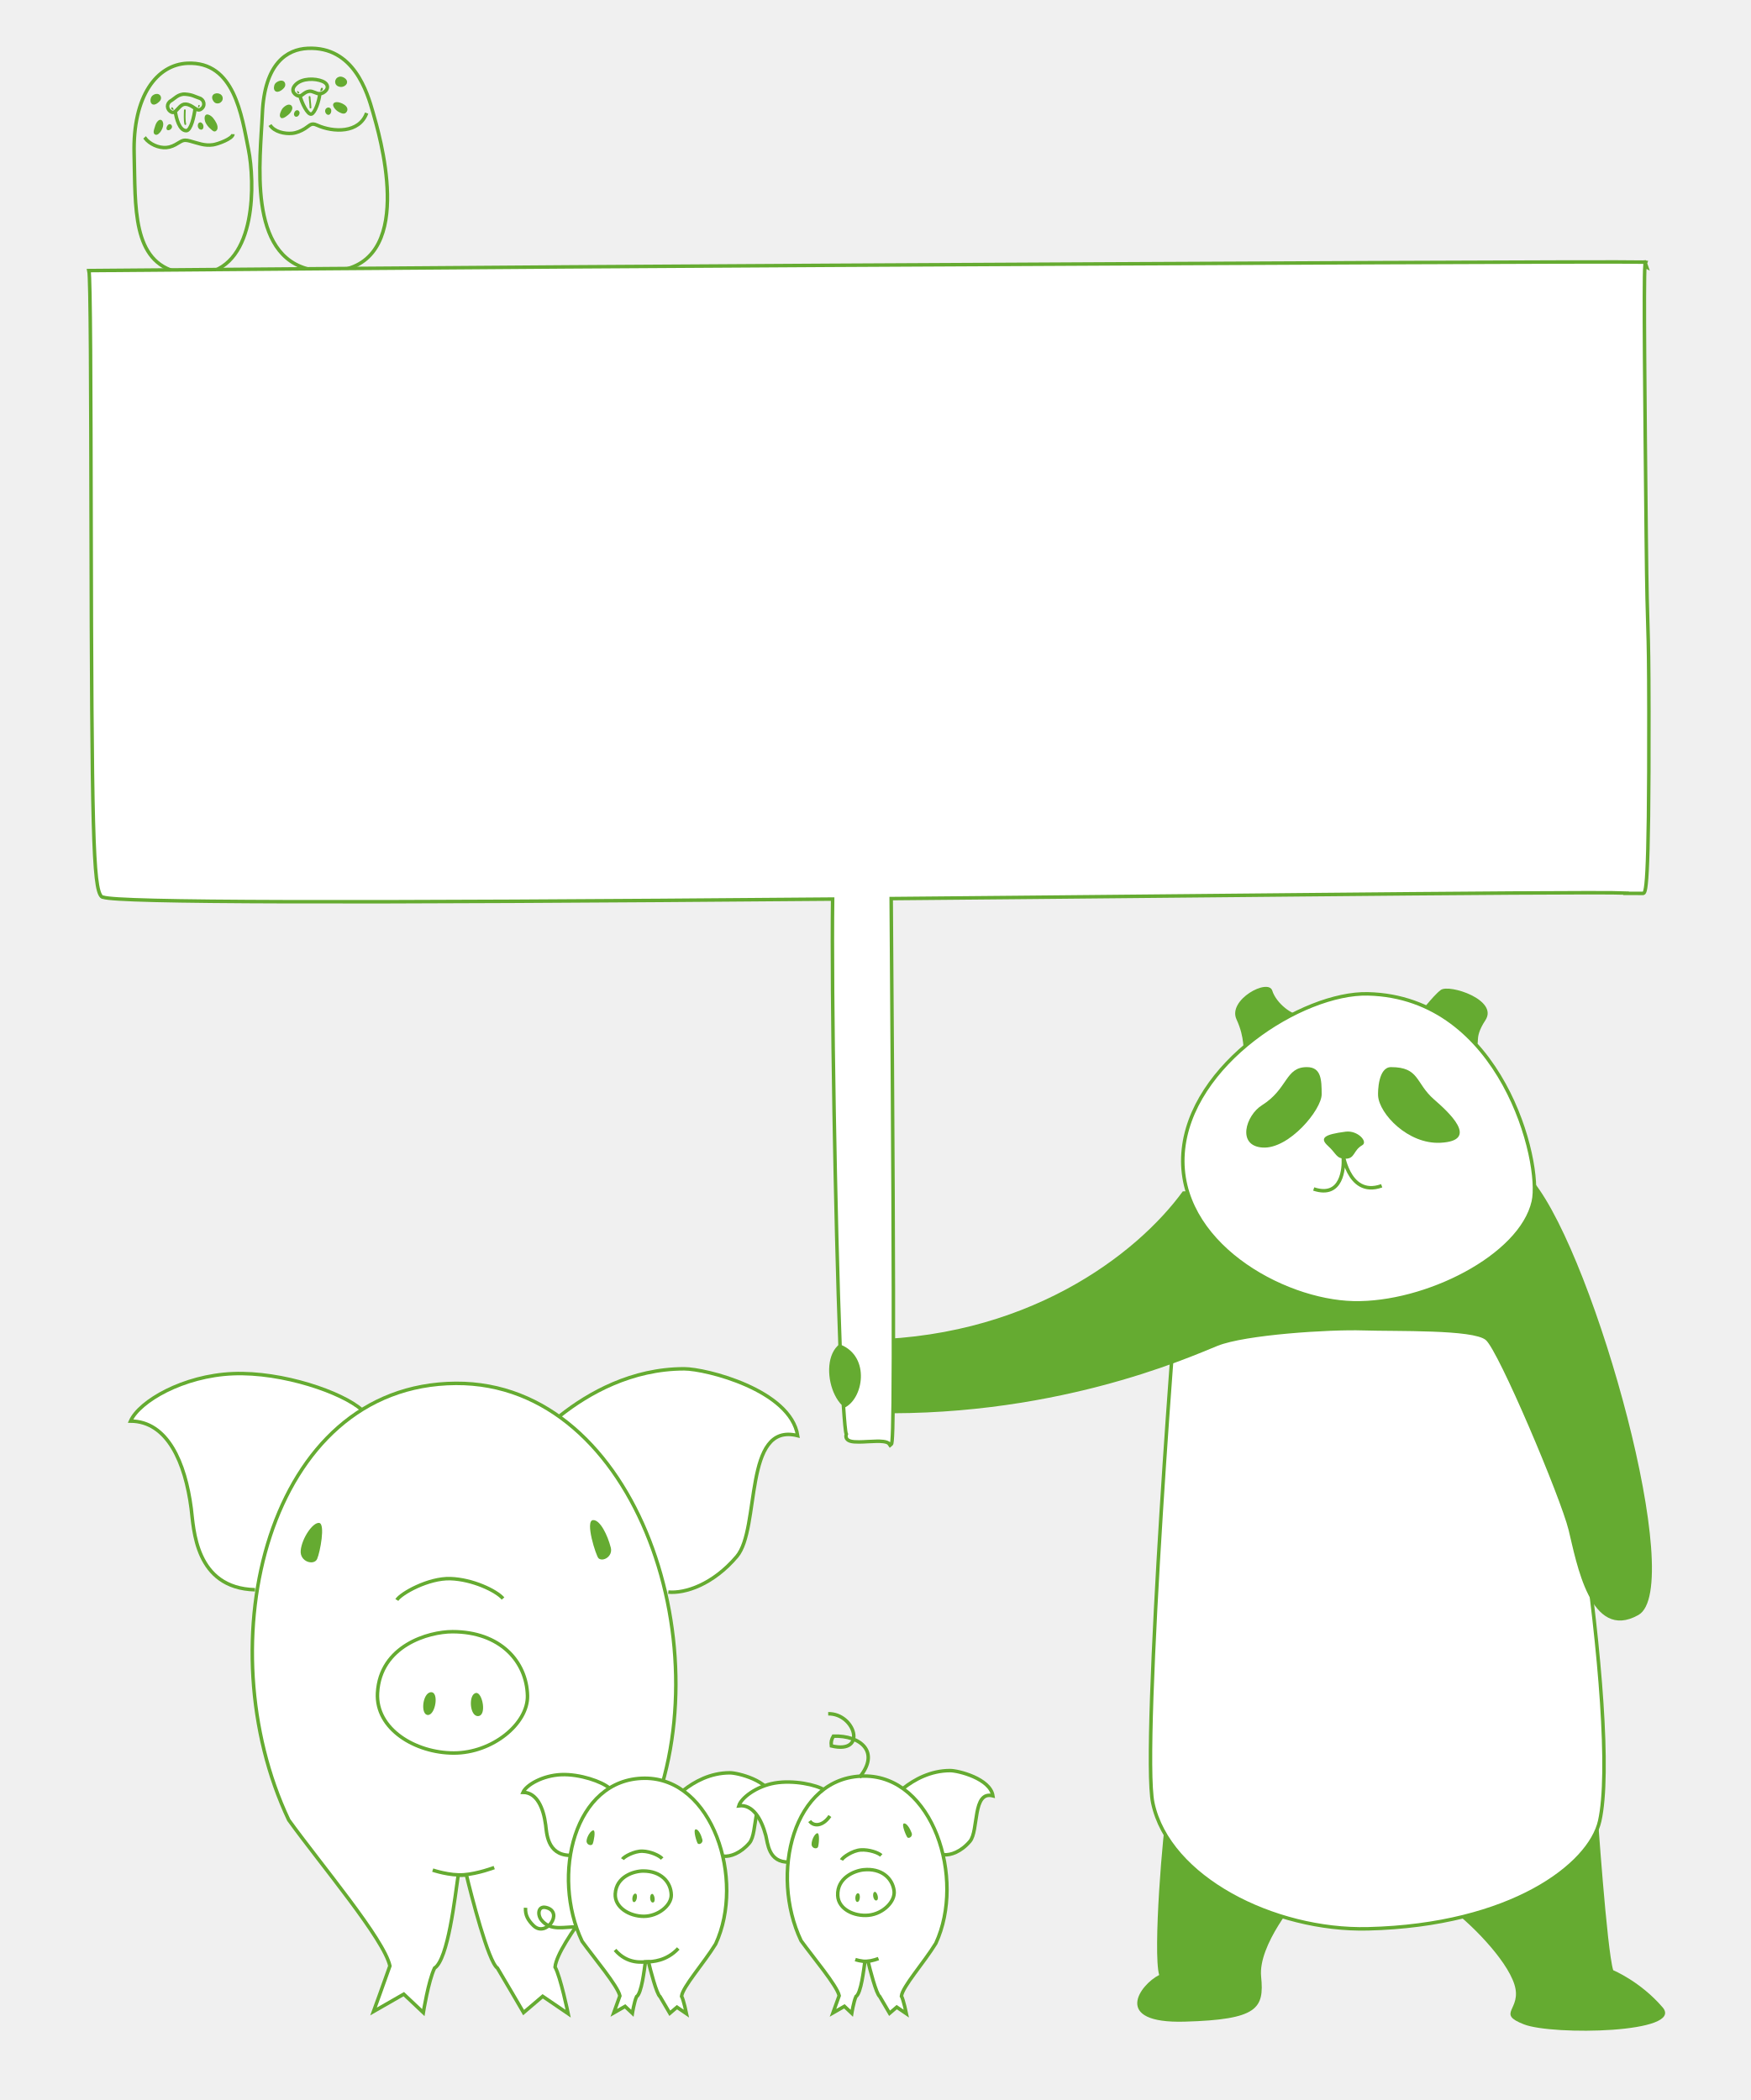
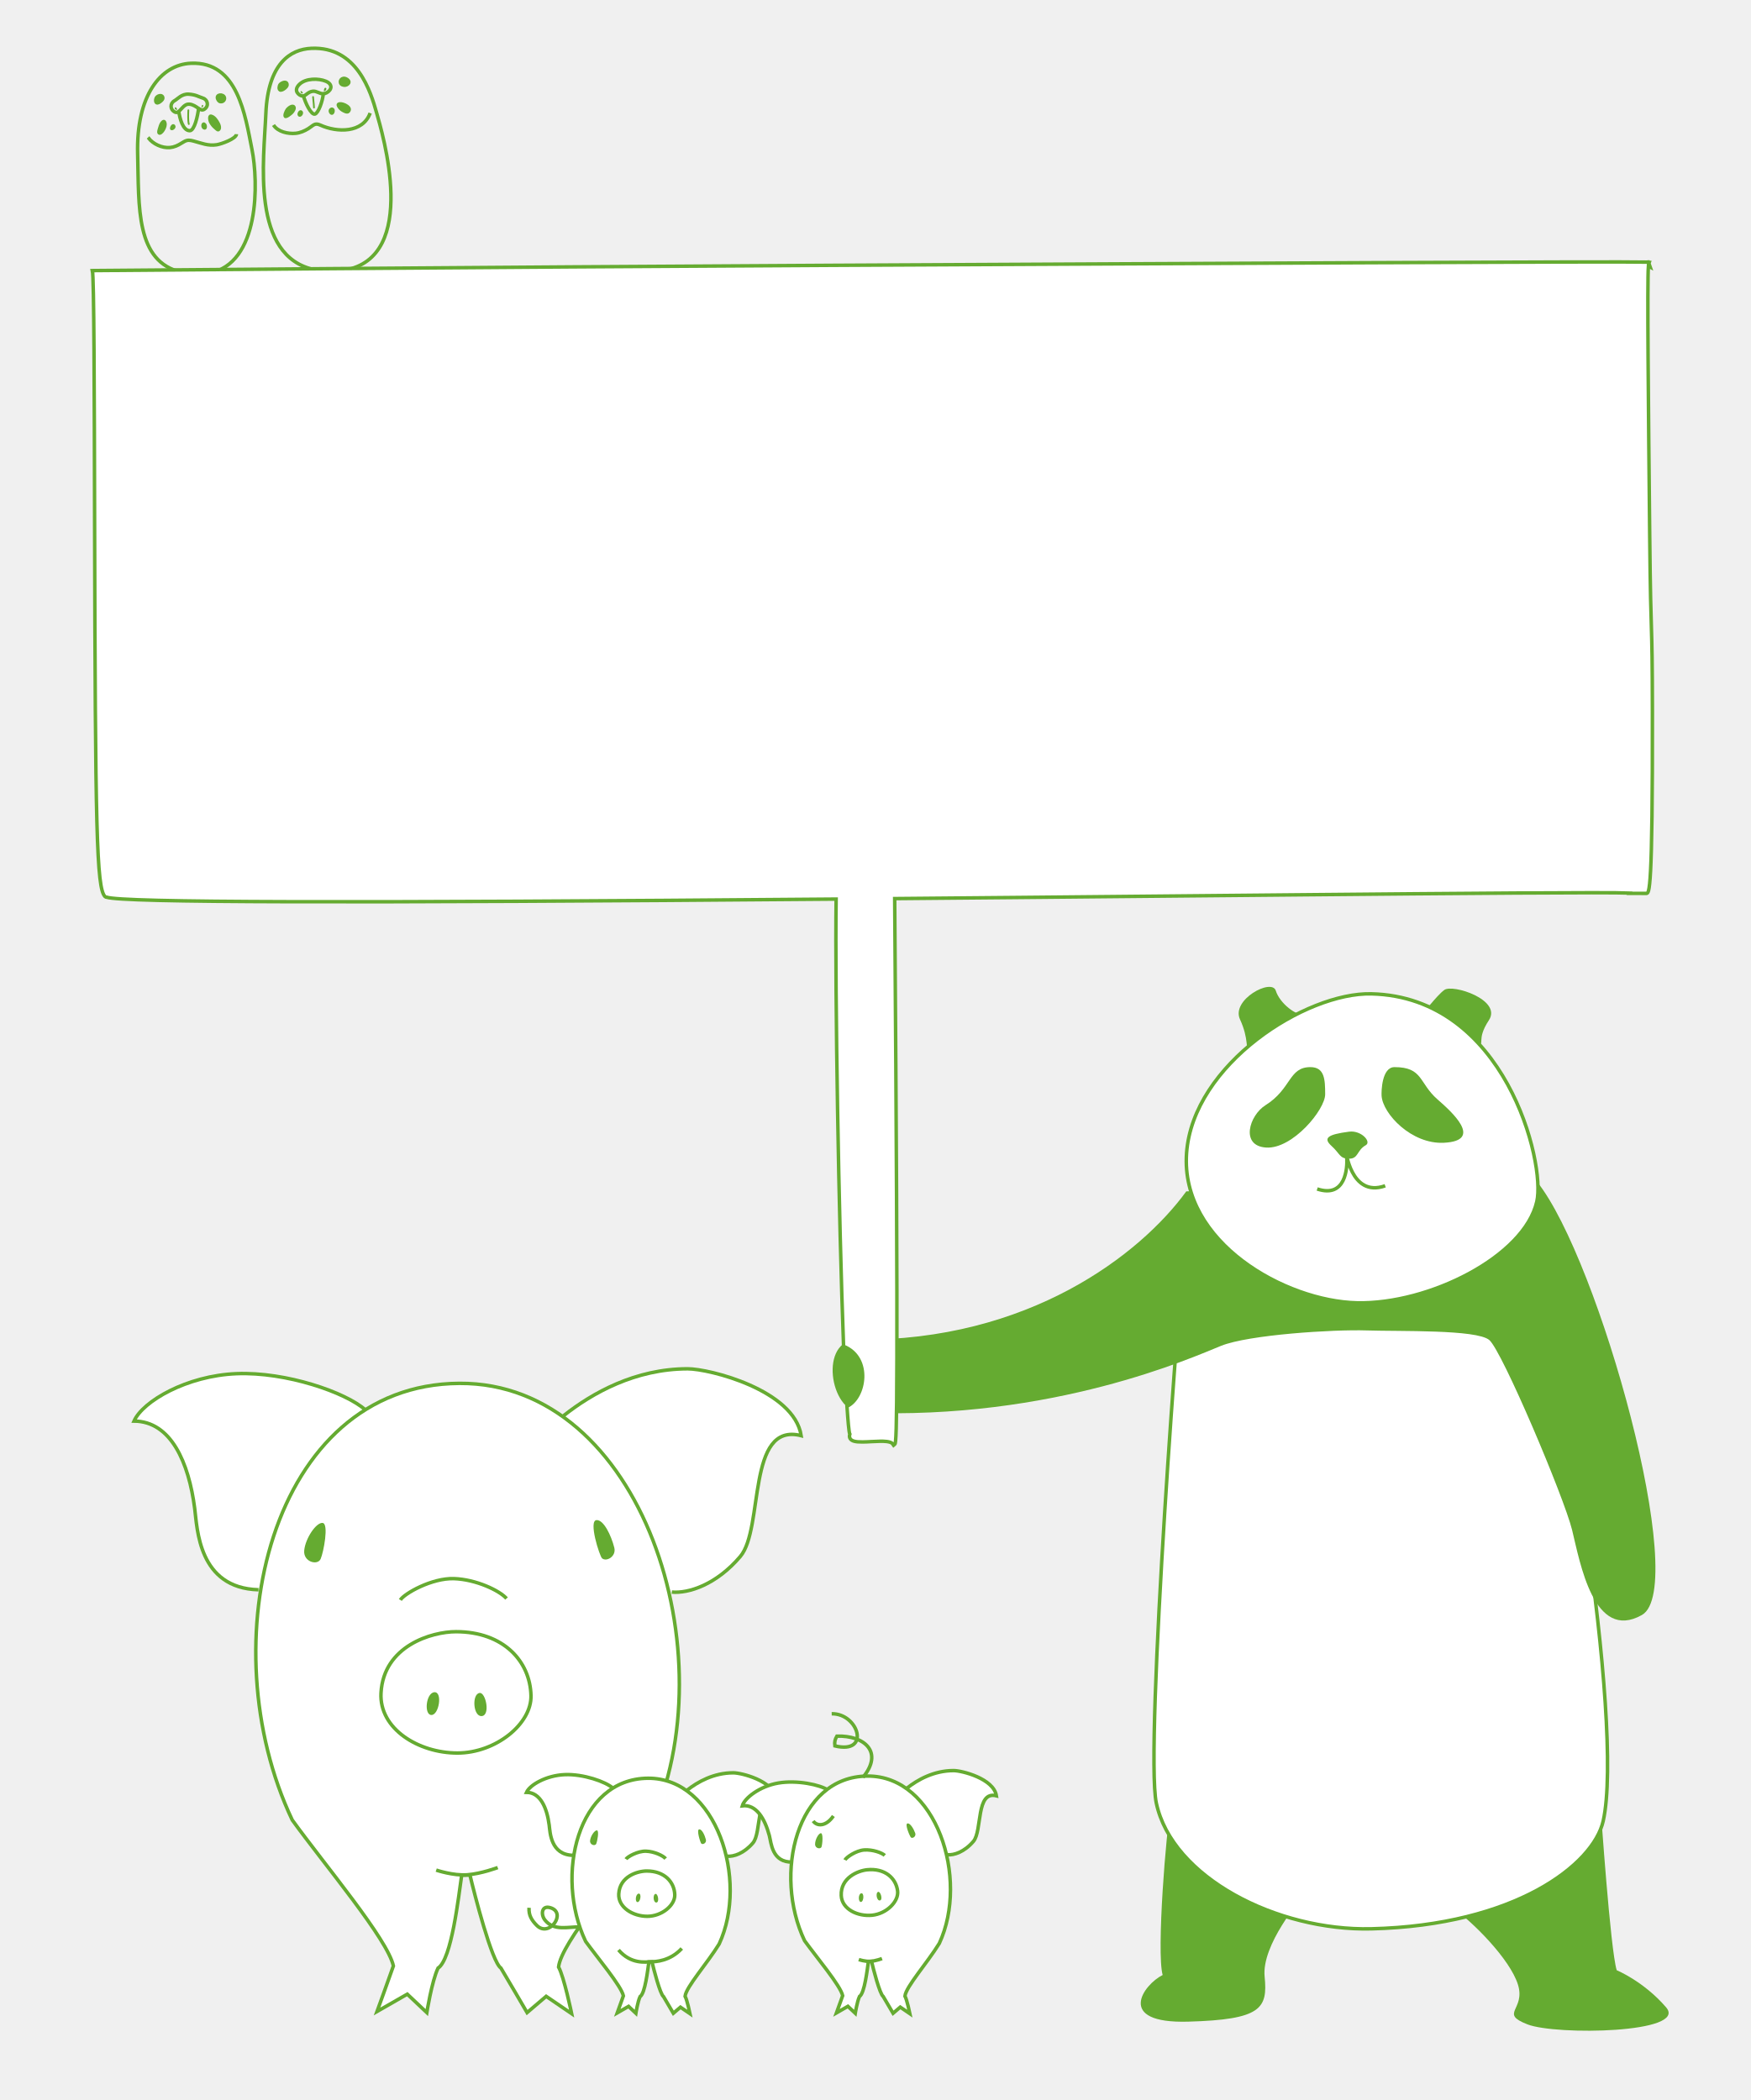
<svg xmlns="http://www.w3.org/2000/svg" version="1.1" x="0px" y="0px" width="500px" height="600px" viewBox="0 0 500 600" enable-background="new 0 0 500 600" xml:space="preserve">
  <g>
    <g>
-       <path fill="#FFFFFF" stroke="#65AB31" stroke-miterlimit="10" d="M103.324,402.792c-5.489-4.914-22.561-10.893-36.782-10.312     c-14.219,0.578-26.752,7.886-29.258,13.541c10.589,0.076,15.636,11.892,17.331,24.973c0.743,5.733,1.039,22.757,18.233,23.227" />
-       <path fill="#FFFFFF" stroke="#65AB31" stroke-miterlimit="10" d="M159.974,404.495c8.186-6.48,20.488-13.408,35.476-13.408     c6.14,0,30.357,6.034,32.404,19.104c-15.688-4.02-10.573,26.477-17.395,34.521c-6.823,8.042-14.783,10.611-19.558,10.167" />
-       <path fill="#FFFFFF" stroke="#65AB31" stroke-miterlimit="10" d="M130.216,395.244c-53.936,0.32-71.604,74.39-47.737,124.76     c9.301,12.865,27.236,34.064,28.892,41.691c-1.459,4.187-4.679,13.019-4.679,13.019l8.646-4.956l5.58,5.267     c0,0,1.431-8.989,3.202-12.709c3.889-2.478,5.864-20.458,6.756-26.54c0.386,0,1.859,0,2.361-0.04     c1.317,5.504,6.233,24.819,8.855,26.58c1.375,2.274,7.467,12.709,7.467,12.709l5.453-4.648l7.278,4.959     c0,0-2.183-10.538-3.74-13.33c0.803-7.129,16.921-25.106,26.065-39.984C207.398,472.735,182.289,394.934,130.216,395.244z" />
-       <path fill="none" stroke="#65AB31" stroke-miterlimit="10" d="M129.252,466.199c-6.877,0-20.683,3.998-21.42,17.496     c-0.563,10.323,10.809,17.17,21.813,17.17c11.008,0,21.228-8.365,21.028-16.408C150.427,474.648,142.813,466.199,129.252,466.199     z" />
-       <path fill="#65AB31" d="M123.06,483.491c-2.4,0.209-3.014,6.505-0.82,6.505C124.43,489.996,125.469,483.281,123.06,483.491z" />
-       <path fill="#65AB31" d="M136.032,483.7c-2.309,0.21-1.93,6.818,0.581,6.609C139.121,490.1,137.771,483.544,136.032,483.7z" />
-       <path fill="#65AB31" d="M91.166,435.122c-1.806-0.225-4.938,4.366-5.269,7.874c-0.311,3.283,3.834,4.376,4.689,2.42     C91.444,443.463,92.973,435.35,91.166,435.122z" />
-       <path fill="#65AB31" d="M169.422,434.313c2.021-0.078,4.141,4.325,5.047,7.871c0.636,2.495-2.231,4.136-3.498,3.046     C170.279,444.631,166.983,434.406,169.422,434.313z" />
-       <path fill="none" stroke="#65AB31" stroke-miterlimit="10" d="M113.356,457.133c1.159-1.857,9.012-6.302,15.308-6.095     c6.301,0.207,13.039,3.409,15.027,5.681" />
-       <path fill="none" stroke="#65AB31" stroke-miterlimit="10" d="M141.168,533.593c0,0-4.65,1.757-8.681,2.064     c-4.027,0.311-8.886-1.343-8.886-1.343" />
-       <path fill="none" stroke="#65AB31" stroke-miterlimit="10" d="M176.712,533.489c4.741,3.748,13.483,18.594,0.313,18.644     c-10.321,0.041,0.919-12.327,6.221-2.208c2.074,3.96-0.921,9.681-5.294,10.221" />
+       <path fill="#FFFFFF" stroke="#65AB31" stroke-miterlimit="10" d="M104.324,402.792c-5.489-4.914-22.561-10.893-36.782-10.312     c-14.219,0.578-26.752,7.886-29.258,13.541c10.589,0.076,15.636,11.892,17.331,24.973c0.743,5.733,1.039,22.757,18.233,23.227" />
+       <path fill="#FFFFFF" stroke="#65AB31" stroke-miterlimit="10" d="M160.974,404.495c8.186-6.48,20.488-13.408,35.476-13.408     c6.14,0,30.357,6.034,32.404,19.104c-15.688-4.02-10.573,26.477-17.395,34.521c-6.823,8.042-14.783,10.611-19.558,10.167" />
+       <path fill="#FFFFFF" stroke="#65AB31" stroke-miterlimit="10" d="M131.216,395.244c-53.936,0.32-71.604,74.39-47.737,124.76     c9.301,12.865,27.236,34.064,28.892,41.691c-1.459,4.187-4.679,13.019-4.679,13.019l8.646-4.956l5.58,5.267     c0,0,1.431-8.989,3.202-12.709c3.889-2.478,5.864-20.458,6.756-26.54c0.386,0,1.859,0,2.361-0.04     c1.317,5.504,6.233,24.819,8.855,26.58c1.375,2.274,7.467,12.709,7.467,12.709l5.453-4.648l7.278,4.959     c0,0-2.183-10.538-3.74-13.33c0.803-7.129,16.921-25.106,26.065-39.984C208.398,472.735,183.289,394.934,131.216,395.244z" />
+       <path fill="none" stroke="#65AB31" stroke-miterlimit="10" d="M130.252,466.199c-6.877,0-20.683,3.998-21.42,17.496     c-0.563,10.323,10.809,17.17,21.813,17.17c11.008,0,21.228-8.365,21.028-16.408C151.427,474.648,143.813,466.199,130.252,466.199     z" />
+       <path fill="#65AB31" d="M124.06,483.491c-2.4,0.209-3.014,6.505-0.82,6.505C125.43,489.996,126.469,483.281,124.06,483.491z" />
+       <path fill="#65AB31" d="M137.032,483.7c-2.309,0.21-1.93,6.818,0.581,6.609C140.121,490.1,138.771,483.544,137.032,483.7z" />
+       <path fill="#65AB31" d="M92.166,435.122c-1.806-0.225-4.938,4.366-5.269,7.874c-0.311,3.283,3.834,4.376,4.689,2.42     C92.444,443.463,93.973,435.35,92.166,435.122z" />
+       <path fill="#65AB31" d="M170.422,434.313c2.021-0.078,4.141,4.325,5.047,7.871c0.636,2.495-2.231,4.136-3.498,3.046     C171.279,444.631,167.983,434.406,170.422,434.313z" />
+       <path fill="none" stroke="#65AB31" stroke-miterlimit="10" d="M114.356,457.133c1.159-1.857,9.012-6.302,15.308-6.095     c6.301,0.207,13.039,3.409,15.027,5.681" />
+       <path fill="none" stroke="#65AB31" stroke-miterlimit="10" d="M142.168,533.593c0,0-4.65,1.757-8.681,2.064     c-4.027,0.311-8.886-1.343-8.886-1.343" />
+       <path fill="none" stroke="#65AB31" stroke-miterlimit="10" d="M177.712,533.489c4.741,3.748,13.483,18.594,0.313,18.644     c-10.321,0.041,0.919-12.327,6.221-2.208c2.074,3.96-0.921,9.681-5.294,10.221" />
    </g>
    <g>
-       <path fill="#FFFFFF" stroke="#65AB31" stroke-miterlimit="10" d="M174.06,510.889c-2.049-1.834-8.426-4.067-13.738-3.851     c-5.31,0.214-9.99,2.944-10.927,5.057c3.954,0.028,5.84,4.441,6.473,9.33c0.278,2.14,0.389,8.499,6.812,8.673" />
-       <path fill="#FFFFFF" stroke="#65AB31" stroke-miterlimit="10" d="M195.218,511.524c3.058-2.42,7.653-5.007,13.251-5.007     c2.293,0,11.339,2.254,12.104,7.137c-5.862-1.504-3.95,9.888-6.498,12.893c-2.549,3.003-5.521,3.965-7.306,3.796" />
-       <path fill="#FFFFFF" stroke="#65AB31" stroke-miterlimit="10" d="M184.104,508.07c-20.143,0.118-26.743,27.786-17.829,46.6     c3.474,4.805,10.173,12.721,10.791,15.569c-0.545,1.565-1.746,4.863-1.746,4.863l3.228-1.853l2.084,1.969     c0,0,0.535-3.356,1.196-4.747c1.453-0.926,2.19-7.642,2.523-9.912c0.144,0,0.694,0,0.883-0.016     c0.491,2.055,2.327,9.27,3.307,9.928c0.513,0.851,2.789,4.747,2.789,4.747l2.037-1.736l2.719,1.853c0,0-0.817-3.938-1.398-4.979     c0.3-2.662,6.319-9.377,9.736-14.934C212.932,537.015,203.554,507.954,184.104,508.07z" />
-       <path fill="none" stroke="#65AB31" stroke-miterlimit="10" d="M183.744,534.572c-2.568,0-7.725,1.494-7.999,6.536     c-0.212,3.854,4.037,6.412,8.146,6.412c4.11,0,7.929-3.127,7.853-6.127C191.653,537.729,188.81,534.572,183.744,534.572z" />
-       <path fill="#65AB31" d="M181.431,541.029c-0.896,0.079-1.125,2.431-0.307,2.431C181.943,543.46,182.332,540.951,181.431,541.029z     " />
-       <path fill="#65AB31" d="M186.277,541.108c-0.862,0.078-0.721,2.549,0.216,2.47C187.431,543.5,186.927,541.05,186.277,541.108z" />
-       <path fill="#65AB31" d="M169.52,522.967c-0.675-0.086-1.845,1.63-1.968,2.939c-0.115,1.227,1.432,1.633,1.751,0.903     C169.623,526.08,170.193,523.05,169.52,522.967z" />
-       <path fill="#65AB31" d="M198.747,522.661c0.756-0.028,1.547,1.617,1.886,2.942c0.236,0.931-0.833,1.544-1.307,1.136     C199.067,526.517,197.836,522.699,198.747,522.661z" />
-       <path fill="none" stroke="#65AB31" stroke-miterlimit="10" d="M177.807,531.186c0.434-0.694,3.367-2.354,5.719-2.276     c2.352,0.076,4.869,1.274,5.612,2.122" />
-       <path fill="none" stroke="#65AB31" stroke-miterlimit="10" d="M193.742,556.701c-3.363,3.651-7.507,3.782-8.788,3.815     c-1.51,0.035-5.673,0.797-9.275-3.384" />
-       <path fill="none" stroke="#65AB31" stroke-miterlimit="10" d="M164.726,550.554c-3.408-0.101-7.465,1.292-10.061-1.961     c-1.218-1.526-1.001-4.169,1.359-3.578c5.088,1.271-0.069,8.684-3.646,5.147c-1.502-1.483-2.4-2.955-2.257-5.087" />
+       <path fill="#FFFFFF" stroke="#65AB31" stroke-miterlimit="10" d="M175.06,510.889c-2.049-1.834-8.426-4.067-13.738-3.851     c-5.31,0.214-9.99,2.944-10.927,5.057c3.954,0.028,5.84,4.441,6.473,9.33c0.278,2.14,0.389,8.499,6.812,8.673" />
+       <path fill="#FFFFFF" stroke="#65AB31" stroke-miterlimit="10" d="M196.218,511.524c3.058-2.42,7.653-5.007,13.251-5.007     c2.293,0,11.339,2.254,12.104,7.137c-5.862-1.504-3.95,9.888-6.498,12.893c-2.549,3.003-5.521,3.965-7.306,3.796" />
+       <path fill="#FFFFFF" stroke="#65AB31" stroke-miterlimit="10" d="M185.104,508.07c-20.143,0.118-26.743,27.786-17.829,46.6     c3.474,4.805,10.173,12.721,10.791,15.569c-0.545,1.565-1.746,4.863-1.746,4.863l3.228-1.853l2.084,1.969     c0,0,0.535-3.356,1.196-4.747c1.453-0.926,2.19-7.642,2.523-9.912c0.144,0,0.694,0,0.883-0.016     c0.491,2.055,2.327,9.27,3.307,9.928c0.513,0.851,2.789,4.747,2.789,4.747l2.037-1.736l2.719,1.853c0,0-0.817-3.938-1.398-4.979     c0.3-2.662,6.319-9.377,9.736-14.934C213.932,537.015,204.554,507.954,185.104,508.07z" />
+       <path fill="none" stroke="#65AB31" stroke-miterlimit="10" d="M184.744,534.572c-2.568,0-7.725,1.494-7.999,6.536     c-0.212,3.854,4.037,6.412,8.146,6.412c4.11,0,7.929-3.127,7.853-6.127C192.653,537.729,189.81,534.572,184.744,534.572z" />
+       <path fill="#65AB31" d="M182.431,541.029c-0.896,0.079-1.125,2.431-0.307,2.431C182.943,543.46,183.332,540.951,182.431,541.029z     " />
+       <path fill="#65AB31" d="M187.277,541.108c-0.862,0.078-0.721,2.549,0.216,2.47C188.431,543.5,187.927,541.05,187.277,541.108z" />
+       <path fill="#65AB31" d="M170.52,522.967c-0.675-0.086-1.845,1.63-1.968,2.939c-0.115,1.227,1.432,1.633,1.751,0.903     C170.623,526.08,171.193,523.05,170.52,522.967z" />
+       <path fill="#65AB31" d="M199.747,522.661c0.756-0.028,1.547,1.617,1.886,2.942c0.236,0.931-0.833,1.544-1.307,1.136     C200.067,526.517,198.836,522.699,199.747,522.661z" />
+       <path fill="none" stroke="#65AB31" stroke-miterlimit="10" d="M178.807,531.186c0.434-0.694,3.367-2.354,5.719-2.276     c2.352,0.076,4.869,1.274,5.612,2.122" />
+       <path fill="none" stroke="#65AB31" stroke-miterlimit="10" d="M194.742,556.701c-3.363,3.651-7.507,3.782-8.788,3.815     c-1.51,0.035-5.673,0.797-9.275-3.384" />
+       <path fill="none" stroke="#65AB31" stroke-miterlimit="10" d="M165.726,550.554c-3.408-0.101-7.465,1.292-10.061-1.961     c-1.218-1.526-1.001-4.169,1.359-3.578c5.088,1.271-0.069,8.684-3.646,5.147c-1.502-1.483-2.4-2.955-2.257-5.087" />
    </g>
    <g>
-       <path fill="#FFFFFF" stroke="#65AB31" stroke-miterlimit="10" d="M235.558,511.479c-2.294-1.564-8.968-2.955-14.255-2.039     c-5.284,0.918-9.607,4.268-10.266,6.506c3.962-0.495,6.43,3.671,7.709,8.477c0.561,2.106,0.72,7.787,6.678,7.596" />
-       <path fill="#FFFFFF" stroke="#65AB31" stroke-miterlimit="10" d="M258.022,510.935c3.086-2.44,7.725-5.053,13.375-5.053     c2.313,0,11.443,2.274,12.214,7.202c-5.915-1.517-3.985,9.98-6.557,13.012c-2.571,3.033-5.572,4-7.374,3.83" />
-       <path fill="#FFFFFF" stroke="#65AB31" stroke-miterlimit="10" d="M246.806,507.446c-20.33,0.121-26.992,28.044-17.993,47.031     c3.505,4.851,10.266,12.843,10.889,15.717c-0.55,1.577-1.764,4.908-1.764,4.908l3.261-1.87l2.102,1.986     c0,0,0.54-3.39,1.209-4.792c1.467-0.935,2.208-7.71,2.546-10.004c0.145,0,0.699,0,0.892-0.015     c0.494,2.074,2.349,9.354,3.336,10.019c0.52,0.857,2.816,4.792,2.816,4.792l2.054-1.754l2.746,1.87c0,0-0.825-3.973-1.411-5.024     c0.303-2.688,6.377-9.466,9.824-15.073C275.901,536.659,266.436,507.331,246.806,507.446z" />
-       <path fill="none" stroke="#65AB31" stroke-miterlimit="10" d="M246.667,534.222c-2.579,0.26-7.606,2.281-7.372,7.371     c0.18,3.894,4.704,6.031,8.83,5.614c4.129-0.416,7.646-3.941,7.266-6.947C254.929,536.588,251.751,533.709,246.667,534.222z" />
-       <path fill="#65AB31" d="M244.998,540.941c-0.893,0.169-0.886,2.554-0.063,2.471C245.758,543.329,245.895,540.772,244.998,540.941     z" />
-       <path fill="#65AB31" d="M249.871,540.527c-0.857,0.167-0.467,2.632,0.467,2.458C251.272,542.812,250.518,540.404,249.871,540.527     z" />
-       <path fill="#65AB31" d="M233.499,523.776c-0.685-0.018-1.686,1.824-1.676,3.152c0.008,1.244,1.603,1.493,1.85,0.729     S234.186,523.792,233.499,523.776z" />
-       <path fill="#65AB31" d="M258.229,520.973c0.757-0.105,1.719,1.467,2.192,2.761c0.334,0.914-0.681,1.636-1.198,1.274     C258.943,524.812,257.321,521.099,258.229,520.973z" />
-       <path fill="none" stroke="#65AB31" stroke-miterlimit="10" d="M240.36,531.423c0.366-0.742,3.142-2.705,5.512-2.867     c2.372-0.158,5.019,0.785,5.852,1.563" />
-       <path fill="none" stroke="#65AB31" stroke-miterlimit="10" d="M250.934,559.601c0,0-1.751,0.661-3.271,0.777     c-1.519,0.118-3.351-0.505-3.351-0.505" />
-       <path fill="none" stroke="#65AB31" stroke-miterlimit="10" d="M237.05,518.855c-2.115,3.076-4.709,2.98-5.767,1.441" />
-       <path fill="none" stroke="#65AB31" stroke-miterlimit="10" d="M245.503,507.808c5.979-7.248,0.358-12.015-7.452-11.768     c-0.537,0.937-0.727,1.593-0.575,2.789c10.372,2.498,6.721-9.33-0.908-9.181" />
+       <path fill="#FFFFFF" stroke="#65AB31" stroke-miterlimit="10" d="M236.558,511.479c-2.294-1.564-8.968-2.955-14.255-2.039     c-5.284,0.918-9.607,4.268-10.266,6.506c3.962-0.495,6.43,3.671,7.709,8.477c0.561,2.106,0.72,7.787,6.678,7.596" />
+       <path fill="#FFFFFF" stroke="#65AB31" stroke-miterlimit="10" d="M259.022,510.935c3.086-2.44,7.725-5.053,13.375-5.053     c2.313,0,11.443,2.274,12.214,7.202c-5.915-1.517-3.985,9.98-6.557,13.012c-2.571,3.033-5.572,4-7.374,3.83" />
+       <path fill="#FFFFFF" stroke="#65AB31" stroke-miterlimit="10" d="M247.806,507.446c-20.33,0.121-26.992,28.044-17.993,47.031     c3.505,4.851,10.266,12.843,10.889,15.717c-0.55,1.577-1.764,4.908-1.764,4.908l3.261-1.87l2.102,1.986     c0,0,0.54-3.39,1.209-4.792c1.467-0.935,2.208-7.71,2.546-10.004c0.145,0,0.699,0,0.892-0.015     c0.494,2.074,2.349,9.354,3.336,10.019c0.52,0.857,2.816,4.792,2.816,4.792l2.054-1.754l2.746,1.87c0,0-0.825-3.973-1.411-5.024     c0.303-2.688,6.377-9.466,9.824-15.073C276.901,536.659,267.436,507.331,247.806,507.446z" />
+       <path fill="none" stroke="#65AB31" stroke-miterlimit="10" d="M247.667,534.222c-2.579,0.26-7.606,2.281-7.372,7.371     c0.18,3.894,4.704,6.031,8.83,5.614c4.129-0.416,7.646-3.941,7.266-6.947C255.929,536.588,252.751,533.709,247.667,534.222z" />
+       <path fill="#65AB31" d="M245.998,540.941c-0.893,0.169-0.886,2.554-0.063,2.471C246.758,543.329,246.895,540.772,245.998,540.941     z" />
+       <path fill="#65AB31" d="M250.871,540.527c-0.857,0.167-0.467,2.632,0.467,2.458C252.272,542.812,251.518,540.404,250.871,540.527     z" />
+       <path fill="#65AB31" d="M234.499,523.776c-0.685-0.018-1.686,1.824-1.676,3.152c0.008,1.244,1.603,1.493,1.85,0.729     S235.186,523.792,234.499,523.776z" />
+       <path fill="#65AB31" d="M259.229,520.973c0.757-0.105,1.719,1.467,2.192,2.761c0.334,0.914-0.681,1.636-1.198,1.274     C259.943,524.812,258.321,521.099,259.229,520.973z" />
+       <path fill="none" stroke="#65AB31" stroke-miterlimit="10" d="M241.36,531.423c0.366-0.742,3.142-2.705,5.512-2.867     c2.372-0.158,5.019,0.785,5.852,1.563" />
+       <path fill="none" stroke="#65AB31" stroke-miterlimit="10" d="M251.934,559.601c0,0-1.751,0.661-3.271,0.777     c-1.519,0.118-3.351-0.505-3.351-0.505" />
+       <path fill="none" stroke="#65AB31" stroke-miterlimit="10" d="M238.05,518.855c-2.115,3.076-4.709,2.98-5.767,1.441" />
+       <path fill="none" stroke="#65AB31" stroke-miterlimit="10" d="M246.503,507.808c5.979-7.248,0.358-12.015-7.452-11.768     c-0.537,0.937-0.727,1.593-0.575,2.789c10.372,2.498,6.721-9.33-0.908-9.181" />
    </g>
-     <path fill="#65AB31" d="M371.606,289.872c-2.273,0.459-7.054-3.183-8.189-6.826c-1.138-3.64-12.814,2.591-10.223,8.195    c2.59,5.598,1.59,8.843,2.486,9.328" />
-     <path fill="#65AB31" d="M403.461,291.388c2.183-1.665,5.698-6.78,8.096-8.545c2.399-1.763,16.574,2.827,12.729,8.661    c-3.844,5.84-0.72,6.761-3.49,7.39" />
-     <path fill="#65AB31" d="M333.383,516.958c-1.234,5.418-4.096,40.957-2.276,47.329c-5.461,2.73-13.652,13.917,7.283,13.329    c20.93-0.588,22.752-3.773,21.841-12.875c-0.911-9.103,10.468-22.298,10.468-22.298" />
-     <path fill="#65AB31" d="M413.477,544.719c6.13,4.263,16.835,15.016,19.11,22.299c2.274,7.28-5.461,8.19,2.73,11.376    c8.194,3.185,45.964,2.543,39.592-4.871c-6.369-7.416-14.109-10.601-14.109-10.601c-1.816-5.916-4.547-45.964-4.547-45.964" />
-     <path fill="#FFFFFF" stroke="#65AB31" stroke-miterlimit="10" d="M337.854,352.22c-1.744,11.834-11.876,147.371-8.567,162.919    c4.55,21.387,34.577,36.599,61.435,35.95c40.957-0.989,63.419-18.296,66.221-30.815c6.137-27.433-12.033-141.399-20.714-151.216" />
-     <path fill="#65AB31" d="M337.854,340.388c-13.009,17.92-44.947,42.832-93.89,42.375c-11.102-0.1-8.007,20.479,0.898,20.839    c54.929,2.238,94.999-15.886,102.908-19.07c7.909-3.187,32.026-4.719,41.583-4.408c9.559,0.31,31.402-0.311,35.041,2.73    c3.64,3.043,21.39,45.012,23.666,54.29c2.273,9.276,6.188,32.021,19.931,24.289s-12.166-101.479-29.929-123.775" />
-     <path fill="#FFFFFF" stroke="#65AB31" stroke-miterlimit="10" d="M390.722,283.956c-18.658-0.441-50.97,20.024-52.789,45.51    c-1.822,25.484,28.213,42.324,48.693,42.775c20.479,0.46,47.783-13.195,51.359-28.937    C440.506,332.201,428.948,284.87,390.722,283.956z" />
-     <path fill="#65AB31" d="M373.314,304.892c-6.256-0.01-5.347,6.192-12.854,10.895c-4.601,2.881-7.283,11.631,0.227,12.087    c7.508,0.457,16.853-10.806,16.838-15.245C377.509,308.505,377.41,304.899,373.314,304.892z" />
-     <path fill="#65AB31" d="M397.321,304.892c8.199,0,6.939,4.55,12.287,9.216c4.005,3.493,13.309,11.833,1.819,12.397    c-9.229,0.463-17.453-8.264-17.788-13.422C393.563,311.901,393.672,304.892,397.321,304.892z" />
-     <path fill="#65AB31" d="M384.351,323.336c-6.107,0.79-7.511,1.81-5.007,4.081c2.503,2.275,2.276,3.641,5.007,3.641    s2.162-2.39,4.776-3.861C390.828,326.237,387.838,322.882,384.351,323.336z" />
-     <path fill="none" stroke="#65AB31" stroke-miterlimit="10" d="M394.671,338.795c-10.156,3.64-11.164-11.374-10.957-7.737    c0.142,2.512-0.274,11.377-8.466,8.648" />
+     <path fill="#65AB31" d="M372.606,289.872c-2.273,0.459-7.054-3.183-8.189-6.826c-1.138-3.64-12.814,2.591-10.223,8.195    c2.59,5.598,1.59,8.843,2.486,9.328" />
+     <path fill="#65AB31" d="M404.461,291.388c2.183-1.665,5.698-6.78,8.096-8.545c2.399-1.763,16.574,2.827,12.729,8.661    c-3.844,5.84-0.72,6.761-3.49,7.39" />
+     <path fill="#65AB31" d="M334.383,516.958c-1.234,5.418-4.096,40.957-2.276,47.329c-5.461,2.73-13.652,13.917,7.283,13.329    c20.93-0.588,22.752-3.773,21.841-12.875c-0.911-9.103,10.468-22.298,10.468-22.298" />
+     <path fill="#65AB31" d="M414.477,544.719c6.13,4.263,16.835,15.016,19.11,22.299c2.274,7.28-5.461,8.19,2.73,11.376    c8.194,3.185,45.964,2.543,39.592-4.871c-6.369-7.416-14.109-10.601-14.109-10.601c-1.816-5.916-4.547-45.964-4.547-45.964" />
+     <path fill="#FFFFFF" stroke="#65AB31" stroke-miterlimit="10" d="M338.854,352.22c-1.744,11.834-11.876,147.371-8.567,162.919    c4.55,21.387,34.577,36.599,61.435,35.95c40.957-0.989,63.419-18.296,66.221-30.815c6.137-27.433-12.033-141.399-20.714-151.216" />
+     <path fill="#65AB31" d="M338.854,340.388c-13.009,17.92-44.947,42.832-93.89,42.375c-11.102-0.1-8.007,20.479,0.898,20.839    c54.929,2.238,94.999-15.886,102.908-19.07c7.909-3.187,32.026-4.719,41.583-4.408c9.559,0.31,31.402-0.311,35.041,2.73    c3.64,3.043,21.39,45.012,23.666,54.29c2.273,9.276,6.188,32.021,19.931,24.289s-12.166-101.479-29.929-123.775" />
+     <path fill="#FFFFFF" stroke="#65AB31" stroke-miterlimit="10" d="M391.722,283.956c-18.658-0.441-50.97,20.024-52.789,45.51    c-1.822,25.484,28.213,42.324,48.693,42.775c20.479,0.46,47.783-13.195,51.359-28.937    C441.506,332.201,429.948,284.87,391.722,283.956z" />
+     <path fill="#65AB31" d="M374.314,304.892c-6.256-0.01-5.347,6.192-12.854,10.895c-4.601,2.881-7.283,11.631,0.227,12.087    c7.508,0.457,16.853-10.806,16.838-15.245C378.509,308.505,378.41,304.899,374.314,304.892z" />
+     <path fill="#65AB31" d="M398.321,304.892c8.199,0,6.939,4.55,12.287,9.216c4.005,3.493,13.309,11.833,1.819,12.397    c-9.229,0.463-17.453-8.264-17.788-13.422C394.563,311.901,394.672,304.892,398.321,304.892z" />
+     <path fill="#65AB31" d="M385.351,323.336c-6.107,0.79-7.511,1.81-5.007,4.081c2.503,2.275,2.276,3.641,5.007,3.641    s2.162-2.39,4.776-3.861C391.828,326.237,388.838,322.882,385.351,323.336z" />
+     <path fill="none" stroke="#65AB31" stroke-miterlimit="10" d="M395.671,338.795c-10.156,3.64-11.164-11.374-10.957-7.737    c0.142,2.512-0.274,11.377-8.466,8.648" />
    <g id="left_3_">
-       <path fill="none" stroke="#65AB31" stroke-linejoin="round" stroke-miterlimit="10" d="M50.065,31.835     c0.27,1.904,1.153,5.526,3.151,5.503c1.32-0.014,2.262-4.168,2.509-6.354c-0.813-0.571-1.628-1.156-2.703-1.228     C51.715,29.668,50.932,31.107,50.065,31.835z" />
-       <path fill="none" stroke="#65AB31" stroke-linejoin="round" stroke-miterlimit="10" d="M55.726,30.984     c0.553,0.385,1.086,0.596,1.651,0.221c1.402-0.923,0.938-2.728-0.372-3.159c-1.487-0.487-2.034-0.992-4.129-1.14     c-1.942-0.137-3.194,1.413-3.992,1.847c-1.388,0.762-1.372,2.551,0.102,3.278c0.403,0.197,0.749,0.078,1.08-0.197" />
-       <path fill="#65AB31" stroke="#65AB31" stroke-miterlimit="10" d="M43.636,27.977c-0.224,0.414-0.271,1.502,0.357,1.424     c0.422-0.054,1.096-0.601,1.351-0.95c0.333-0.446,0.134-1.072-0.47-1.126C44.405,27.286,43.835,27.605,43.636,27.977z" />
-       <path fill="#65AB31" stroke="#65AB31" stroke-miterlimit="10" d="M61.196,28.297c0.215,0.486,0.502,0.838,1.126,0.737     c0.515-0.078,0.895-0.588,0.784-1.117C62.868,26.792,60.578,26.893,61.196,28.297z" />
-       <path fill="#65AB31" stroke="#65AB31" stroke-width="0.5" stroke-miterlimit="10" d="M47.859,36.884     c0.271,0.333,1.389-0.392,0.932-1.002C48.309,35.237,47.589,36.553,47.859,36.884z" />
-       <path fill="#65AB31" stroke="#65AB31" stroke-width="0.5" stroke-miterlimit="10" d="M56.975,36.564     c0.23,0.268,0.689,0.376,0.843-0.045c0.101-0.284,0.03-0.805-0.159-1.027C56.908,34.612,56.447,35.953,56.975,36.564z" />
-       <path fill="#65AB31" stroke="#65AB31" stroke-width="0.5" stroke-miterlimit="10" d="M44.473,36.337     c-0.098,0.368-0.567,1.454-0.176,1.815c0.502,0.464,1.264-0.489,1.479-0.844c0.31-0.518,0.602-1.135,0.604-1.773     c0-0.685-0.379-1.474-1.08-0.813C44.867,35.13,44.623,35.777,44.473,36.337z" />
-       <path fill="#65AB31" stroke="#65AB31" stroke-width="0.5" stroke-miterlimit="10" d="M58.958,34.952     c0.315,0.619,0.808,1.253,1.351,1.688c0.446,0.361,0.968,1.103,1.443,0.359c0.322-0.511,0.065-1.276-0.178-1.748     c-0.446-0.85-1.143-1.968-2.129-2.258C58.366,32.674,58.68,34.408,58.958,34.952z" />
-       <path fill="none" stroke="#65AB31" stroke-linejoin="round" stroke-miterlimit="10" d="M58.529,78.084     c14.898-2.58,14.263-26.3,12.44-35.406c-1.938-9.689-4.024-25.196-17.443-24.599c-8.649,0.383-15.655,9.241-15.208,25.94     c0.406,15.169-0.662,30.831,12.663,33.795" />
-       <path fill="none" stroke="#65AB31" stroke-linejoin="round" stroke-miterlimit="10" d="M50.981,77.814     c-0.556,7.402,2.831,32.097,4.598,32.242c1.688,0.138,2.89-27.123,2.95-31.973c-0.955,0.166-1.976,0.247-3.063,0.229     C53.813,78.285,52.325,78.113,50.981,77.814z" />
-       <path fill="#62A334" d="M49.605,31.265c-0.075-0.185-0.424-0.947-0.65-0.467c-0.162,0.341,0.376,0.727,0.674,0.511L49.605,31.265     z" />
-       <path fill="#62A334" d="M56.559,30.673c-0.003-0.17,0.093-0.918,0.426-0.637c0.253,0.214-0.152,0.66-0.378,0.65L56.559,30.673z" />
-       <path fill="none" stroke="#65AB31" stroke-linejoin="round" stroke-miterlimit="10" d="M66.539,38.332     c-0.046,1.297-4.333,2.835-5.663,3.031c-2.493,0.366-4.311-0.462-6.568-1.058c-1.064-0.281-1.759-0.392-2.724,0.163     c-1.091,0.631-1.877,1.217-3.185,1.545c-2.216,0.557-4.822-0.387-6.45-1.968c-0.225-0.216-0.451-0.576-0.65-0.791" />
-       <path fill="none" stroke="#65AB31" stroke-width="0.5" stroke-linecap="round" stroke-linejoin="round" stroke-miterlimit="10" d="     M52.801,31.497c-0.046,1.057-0.134,2.935,0.131,3.949" />
+       <path fill="none" stroke="#65AB31" stroke-linejoin="round" stroke-miterlimit="10" d="M51.065,31.835     c0.27,1.904,1.153,5.526,3.151,5.503c1.32-0.014,2.262-4.168,2.509-6.354c-0.813-0.571-1.628-1.156-2.703-1.228     C52.715,29.668,51.932,31.107,51.065,31.835z" />
+       <path fill="none" stroke="#65AB31" stroke-linejoin="round" stroke-miterlimit="10" d="M56.726,30.984     c0.553,0.385,1.086,0.596,1.651,0.221c1.402-0.923,0.938-2.728-0.372-3.159c-1.487-0.487-2.034-0.992-4.129-1.14     c-1.942-0.137-3.194,1.413-3.992,1.847c-1.388,0.762-1.372,2.551,0.102,3.278c0.403,0.197,0.749,0.078,1.08-0.197" />
+       <path fill="#65AB31" stroke="#65AB31" stroke-miterlimit="10" d="M44.636,27.977c-0.224,0.414-0.271,1.502,0.357,1.424     c0.422-0.054,1.096-0.601,1.351-0.95c0.333-0.446,0.134-1.072-0.47-1.126C45.405,27.286,44.835,27.605,44.636,27.977z" />
+       <path fill="#65AB31" stroke="#65AB31" stroke-miterlimit="10" d="M62.196,28.297c0.215,0.486,0.502,0.838,1.126,0.737     c0.515-0.078,0.895-0.588,0.784-1.117C63.868,26.792,61.578,26.893,62.196,28.297z" />
+       <path fill="#65AB31" stroke="#65AB31" stroke-width="0.5" stroke-miterlimit="10" d="M48.859,36.884     c0.271,0.333,1.389-0.392,0.932-1.002C49.309,35.237,48.589,36.553,48.859,36.884z" />
+       <path fill="#65AB31" stroke="#65AB31" stroke-width="0.5" stroke-miterlimit="10" d="M57.975,36.564     c0.23,0.268,0.689,0.376,0.843-0.045c0.101-0.284,0.03-0.805-0.159-1.027C57.908,34.612,57.447,35.953,57.975,36.564z" />
+       <path fill="#65AB31" stroke="#65AB31" stroke-width="0.5" stroke-miterlimit="10" d="M45.473,36.337     c-0.098,0.368-0.567,1.454-0.176,1.815c0.502,0.464,1.264-0.489,1.479-0.844c0.31-0.518,0.602-1.135,0.604-1.773     c0-0.685-0.379-1.474-1.08-0.813C45.867,35.13,45.623,35.777,45.473,36.337z" />
+       <path fill="#65AB31" stroke="#65AB31" stroke-width="0.5" stroke-miterlimit="10" d="M59.958,34.952     c0.315,0.619,0.808,1.253,1.351,1.688c0.446,0.361,0.968,1.103,1.443,0.359c0.322-0.511,0.065-1.276-0.178-1.748     c-0.446-0.85-1.143-1.968-2.129-2.258C59.366,32.674,59.68,34.408,59.958,34.952z" />
+       <path fill="none" stroke="#65AB31" stroke-linejoin="round" stroke-miterlimit="10" d="M59.529,78.084     c14.898-2.58,14.263-26.3,12.44-35.406c-1.938-9.689-4.024-25.196-17.443-24.599c-8.649,0.383-15.655,9.241-15.208,25.94     c0.406,15.169-0.662,30.831,12.663,33.795" />
+       <path fill="none" stroke="#65AB31" stroke-linejoin="round" stroke-miterlimit="10" d="M51.981,77.814     c-0.556,7.402,2.831,32.097,4.598,32.242c1.688,0.138,2.89-27.123,2.95-31.973c-0.955,0.166-1.976,0.247-3.063,0.229     C54.813,78.285,53.325,78.113,51.981,77.814z" />
+       <path fill="#62A334" d="M50.605,31.265c-0.075-0.185-0.424-0.947-0.65-0.467c-0.162,0.341,0.376,0.727,0.674,0.511L50.605,31.265     z" />
+       <path fill="#62A334" d="M57.559,30.673c-0.003-0.17,0.093-0.918,0.426-0.637c0.253,0.214-0.152,0.66-0.378,0.65L57.559,30.673z" />
+       <path fill="none" stroke="#65AB31" stroke-linejoin="round" stroke-miterlimit="10" d="M67.539,38.332     c-0.046,1.297-4.333,2.835-5.663,3.031c-2.493,0.366-4.311-0.462-6.568-1.058c-1.064-0.281-1.759-0.392-2.724,0.163     c-1.091,0.631-1.877,1.217-3.185,1.545c-2.216,0.557-4.822-0.387-6.45-1.968c-0.225-0.216-0.451-0.576-0.65-0.791" />
+       <path fill="none" stroke="#65AB31" stroke-width="0.5" stroke-linecap="round" stroke-linejoin="round" stroke-miterlimit="10" d="     M53.801,31.497c-0.046,1.057-0.134,2.935,0.131,3.949" />
    </g>
    <g id="right_3_">
-       <path fill="#65AB31" stroke="#65AB31" stroke-miterlimit="10" d="M79.003,24.18c-0.148,0.203-0.258,0.596-0.261,0.852     c-0.003,0.388,0.099,0.732,0.485,0.708c0.517-0.033,1.133-0.518,1.48-0.902c0.197-0.217,0.324-0.479,0.273-0.775     C80.794,23.004,79.312,23.761,79.003,24.18z" />
-       <path fill="#65AB31" stroke="#65AB31" stroke-miterlimit="10" d="M96.821,24.22c0.52,0.21,1.102,0.178,1.574-0.257     c0.771-0.712-0.341-1.436-0.909-1.55C96.278,22.168,95.711,23.763,96.821,24.22z" />
-       <path fill="#65AB31" stroke="#65AB31" stroke-width="0.5" stroke-miterlimit="10" d="M84.326,32.964     c0.506,0.57,1.354-0.632,0.843-1.111C84.62,31.333,83.959,32.548,84.326,32.964z" />
-       <path fill="#65AB31" stroke="#65AB31" stroke-width="0.5" stroke-miterlimit="10" d="M94.239,32.231     c0.132-0.24,0.22-0.779,0.037-1.015c-0.448-0.567-1.199-0.079-1.16,0.52C93.157,32.352,93.84,32.977,94.239,32.231z" />
-       <path fill="#65AB31" stroke="#65AB31" stroke-width="0.5" stroke-miterlimit="10" d="M80.81,31.265     c-0.268,0.402-0.949,1.766-0.437,2.185c0.437,0.358,1.832-0.823,2.137-1.137c0.392-0.401,1.025-1.35,0.606-1.899     C82.516,29.621,81.168,30.727,80.81,31.265z" />
-       <path fill="#65AB31" stroke="#65AB31" stroke-width="0.5" stroke-miterlimit="10" d="M96.714,31.665     c0.493,0.274,1.452,0.87,1.952,0.328c1.271-1.375-1.509-2.678-2.559-2.563C94.502,29.602,96.004,31.269,96.714,31.665z" />
-       <path fill="none" stroke="#65AB31" stroke-linejoin="round" stroke-miterlimit="10" d="M88.37,26.067     c-1.317,0.141-1.921,1.173-2.675,1.347c0.481,1.926,2.172,5.474,3.258,5.179c1.012-0.274,2.218-3.749,2.397-5.811     C90.277,26.82,89.426,25.953,88.37,26.067z" />
-       <path fill="none" stroke="#65AB31" stroke-linejoin="round" stroke-miterlimit="10" d="M91.351,26.782     c0.3-0.011,0.612-0.088,0.961-0.28c1.575-0.883,1.716-2.485-0.229-3.291c-2.062-0.851-5.72-0.928-7.583,0.906     c-1.862,1.838-0.069,3.191,0.861,3.313c0.116,0.015,0.226,0.006,0.335-0.017" />
-       <path fill="none" stroke="#65AB31" stroke-linejoin="round" stroke-miterlimit="10" d="M97.32,77.206     c21.679-3.626,10.812-39.45,9.231-45.055c-1.642-5.815-5.519-18.938-18.638-18.34c-5.962,0.271-12.376,4.325-12.972,18.636     c-0.545,13.094-4.461,40.911,14.054,44.643" />
-       <path fill="none" stroke="#65AB31" stroke-linejoin="round" stroke-miterlimit="10" d="M88.996,77.089     c-0.084,4.695,3.924,33.244,5.809,32.993c1.776-0.232,3.718-26.084,2.516-32.876c-0.804,0.134-1.651,0.227-2.548,0.271     C92.637,77.577,90.72,77.438,88.996,77.089z" />
-       <path fill="#62A334" d="M91.537,26.041c-0.093-0.019,0.053-1.108,0.486-0.964C92.506,25.235,92.029,26.141,91.537,26.041z" />
-       <path fill="#62A334" d="M84.851,26.241c-0.021-0.508,0.562-0.012,0.617,0.222C85.586,26.984,84.866,26.584,84.851,26.241z" />
-       <path fill="none" stroke="#65AB31" stroke-linejoin="round" stroke-miterlimit="10" d="M104.728,32.306     c-2.11,5.784-9.458,5.587-14.195,3.446c-1.667-0.753-1.968,0.056-3.454,0.992c-1.091,0.687-2.367,1.226-3.646,1.346     c-2.146,0.203-5.08-0.423-6.312-2.366" />
-       <path fill="none" stroke="#65AB31" stroke-width="0.5" stroke-linecap="round" stroke-linejoin="round" stroke-miterlimit="10" d="     M88.426,27.705c0.03,0.806,0.213,1.721,0.262,3.03" />
+       <path fill="#65AB31" stroke="#65AB31" stroke-miterlimit="10" d="M80.003,24.18c-0.148,0.203-0.258,0.596-0.261,0.852     c-0.003,0.388,0.099,0.732,0.485,0.708c0.517-0.033,1.133-0.518,1.48-0.902c0.197-0.217,0.324-0.479,0.273-0.775     C81.794,23.004,80.312,23.761,80.003,24.18z" />
+       <path fill="#65AB31" stroke="#65AB31" stroke-miterlimit="10" d="M97.821,24.22c0.52,0.21,1.102,0.178,1.574-0.257     c0.771-0.712-0.341-1.436-0.909-1.55C97.278,22.168,96.711,23.763,97.821,24.22z" />
+       <path fill="#65AB31" stroke="#65AB31" stroke-width="0.5" stroke-miterlimit="10" d="M85.326,32.964     c0.506,0.57,1.354-0.632,0.843-1.111C85.62,31.333,84.959,32.548,85.326,32.964z" />
+       <path fill="#65AB31" stroke="#65AB31" stroke-width="0.5" stroke-miterlimit="10" d="M95.239,32.231     c0.132-0.24,0.22-0.779,0.037-1.015c-0.448-0.567-1.199-0.079-1.16,0.52C94.157,32.352,94.84,32.977,95.239,32.231z" />
+       <path fill="#65AB31" stroke="#65AB31" stroke-width="0.5" stroke-miterlimit="10" d="M81.81,31.265     c-0.268,0.402-0.949,1.766-0.437,2.185c0.437,0.358,1.832-0.823,2.137-1.137c0.392-0.401,1.025-1.35,0.606-1.899     C83.516,29.621,82.168,30.727,81.81,31.265z" />
+       <path fill="#65AB31" stroke="#65AB31" stroke-width="0.5" stroke-miterlimit="10" d="M97.714,31.665     c0.493,0.274,1.452,0.87,1.952,0.328c1.271-1.375-1.509-2.678-2.559-2.563C95.502,29.602,97.004,31.269,97.714,31.665z" />
+       <path fill="none" stroke="#65AB31" stroke-linejoin="round" stroke-miterlimit="10" d="M89.37,26.067     c-1.317,0.141-1.921,1.173-2.675,1.347c0.481,1.926,2.172,5.474,3.258,5.179c1.012-0.274,2.218-3.749,2.397-5.811     C91.277,26.82,90.426,25.953,89.37,26.067z" />
+       <path fill="none" stroke="#65AB31" stroke-linejoin="round" stroke-miterlimit="10" d="M92.351,26.782     c0.3-0.011,0.612-0.088,0.961-0.28c1.575-0.883,1.716-2.485-0.229-3.291c-2.062-0.851-5.72-0.928-7.583,0.906     c-1.862,1.838-0.069,3.191,0.861,3.313c0.116,0.015,0.226,0.006,0.335-0.017" />
+       <path fill="none" stroke="#65AB31" stroke-linejoin="round" stroke-miterlimit="10" d="M98.32,77.206     c21.679-3.626,10.812-39.45,9.231-45.055c-1.642-5.815-5.519-18.938-18.638-18.34c-5.962,0.271-12.376,4.325-12.972,18.636     c-0.545,13.094-4.461,40.911,14.054,44.643" />
+       <path fill="none" stroke="#65AB31" stroke-linejoin="round" stroke-miterlimit="10" d="M89.996,77.089     c-0.084,4.695,3.924,33.244,5.809,32.993c1.776-0.232,3.718-26.084,2.516-32.876c-0.804,0.134-1.651,0.227-2.548,0.271     C93.637,77.577,91.72,77.438,89.996,77.089z" />
+       <path fill="#62A334" d="M92.537,26.041c-0.093-0.019,0.053-1.108,0.486-0.964C93.506,25.235,93.029,26.141,92.537,26.041z" />
+       <path fill="#62A334" d="M85.851,26.241c-0.021-0.508,0.562-0.012,0.617,0.222C86.586,26.984,85.866,26.584,85.851,26.241z" />
+       <path fill="none" stroke="#65AB31" stroke-linejoin="round" stroke-miterlimit="10" d="M105.728,32.306     c-2.11,5.784-9.458,5.587-14.195,3.446c-1.667-0.753-1.968,0.056-3.454,0.992c-1.091,0.687-2.367,1.226-3.646,1.346     c-2.146,0.203-5.08-0.423-6.312-2.366" />
+       <path fill="none" stroke="#65AB31" stroke-width="0.5" stroke-linecap="round" stroke-linejoin="round" stroke-miterlimit="10" d="     M89.426,27.705c0.03,0.806,0.213,1.721,0.262,3.03" />
    </g>
-     <path fill="#FFFFFF" stroke="#65AB31" stroke-miterlimit="10" d="M470.364,76.303l-0.366-1.05l0.104-0.302l-0.227-0.02    l-0.033-0.079l-0.585,0.041c-6.975-0.234-123.417,0.348-232.211,0.91c-98.801,0.512-211.654,1.505-211.654,1.505    c0.473,1.938,0.547,34.25,0.632,71.623c0.2,88.193,0.548,104.84,2.979,107.235c0.155,0.15,0.32,0.184,0.432,0.182    c0.02,0.003,0.029-0.001,0.047-0.001c4.634,1.547,67.567,1.712,208.352,0.535c-0.354,26.895,0.757,91.563,2.125,127.784    c8.088,3.258,6.116,14.767,0.973,17.126c0.276,4.023,0.549,7.5,0.814,7.967c-0.16,0.491-0.127,0.925,0.095,1.278    c0.44,0.698,1.465,0.972,3.548,0.95c0.778-0.003,1.634-0.049,2.503-0.1c0.88-0.05,1.77-0.095,2.602-0.104    c0.722-0.008,2.928-0.025,3.456,0.732l0.289,0.408l0.38-0.322c0.554-0.463,1.001-12.97-0.058-155.86    c11.069-0.101,22.594-0.204,34.639-0.314c15.236-0.143,30.203-0.286,44.582-0.423c13.29-0.124,26.082-0.247,38.11-0.358    c42.052-0.388,86.905-0.774,92.635-0.483l-0.042,0.08l4.765,0.013l0.012,0.001c0.846-0.017,1.808-0.029,1.732-51.788    c-0.045-29.872-0.429-16.873-0.768-50.487c-0.389-38.559-0.731-72.141-0.374-76.947L470.364,76.303z" />
+     <path fill="#FFFFFF" stroke="#65AB31" stroke-miterlimit="10" d="M471.364,76.303l-0.366-1.05l0.104-0.302l-0.227-0.02    l-0.033-0.079l-0.585,0.041c-6.975-0.234-123.417,0.348-232.211,0.91c-98.801,0.512-211.654,1.505-211.654,1.505    c0.473,1.938,0.547,34.25,0.632,71.623c0.2,88.193,0.548,104.84,2.979,107.235c0.155,0.15,0.32,0.184,0.432,0.182    c0.02,0.003,0.029-0.001,0.047-0.001c4.634,1.547,67.567,1.712,208.352,0.535c-0.354,26.895,0.757,91.563,2.125,127.784    c8.088,3.258,6.116,14.767,0.973,17.126c0.276,4.023,0.549,7.5,0.814,7.967c-0.16,0.491-0.127,0.925,0.095,1.278    c0.44,0.698,1.465,0.972,3.548,0.95c0.778-0.003,1.634-0.049,2.503-0.1c0.88-0.05,1.77-0.095,2.602-0.104    c0.722-0.008,2.928-0.025,3.456,0.732l0.289,0.408l0.38-0.322c0.554-0.463,1.001-12.97-0.058-155.86    c11.069-0.101,22.594-0.204,34.639-0.314c15.236-0.143,30.203-0.286,44.582-0.423c13.29-0.124,26.082-0.247,38.11-0.358    c42.052-0.388,86.905-0.774,92.635-0.483l-0.042,0.08l4.765,0.013l0.012,0.001c0.846-0.017,1.808-0.029,1.732-51.788    c-0.045-29.872-0.429-16.873-0.768-50.487c-0.389-38.559-0.731-72.141-0.374-76.947L471.364,76.303z" />
  </g>
</svg>
